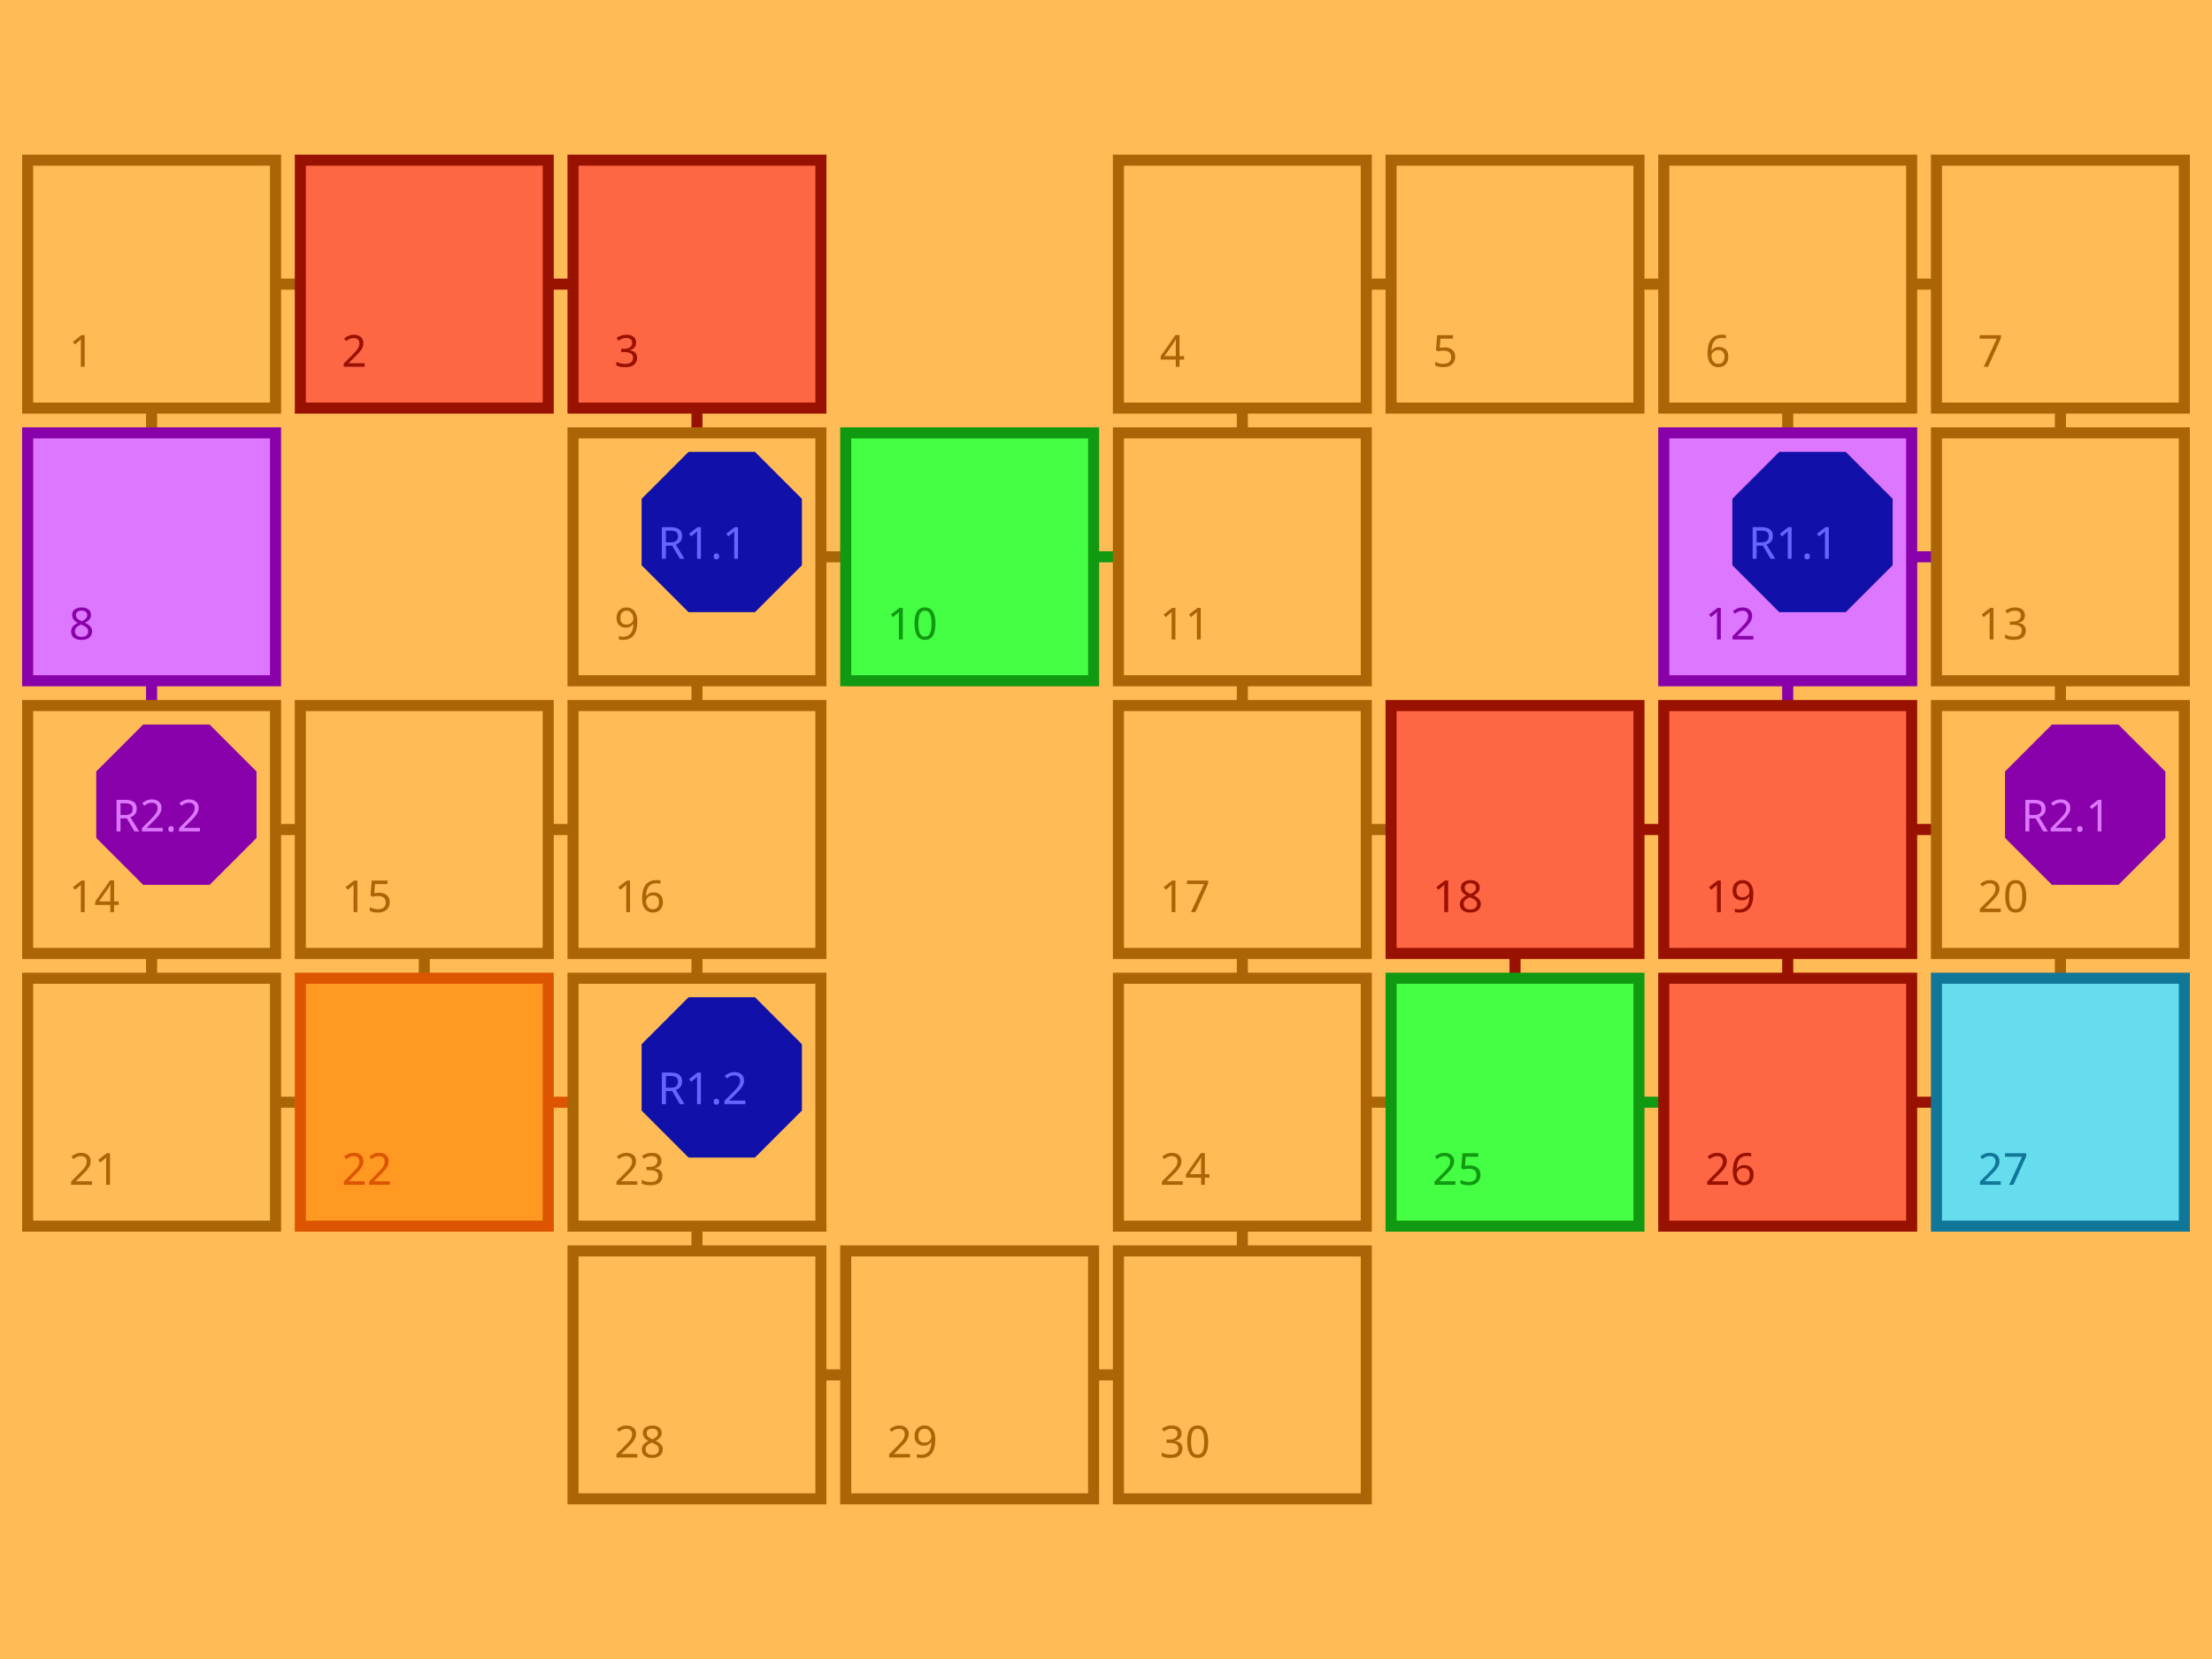
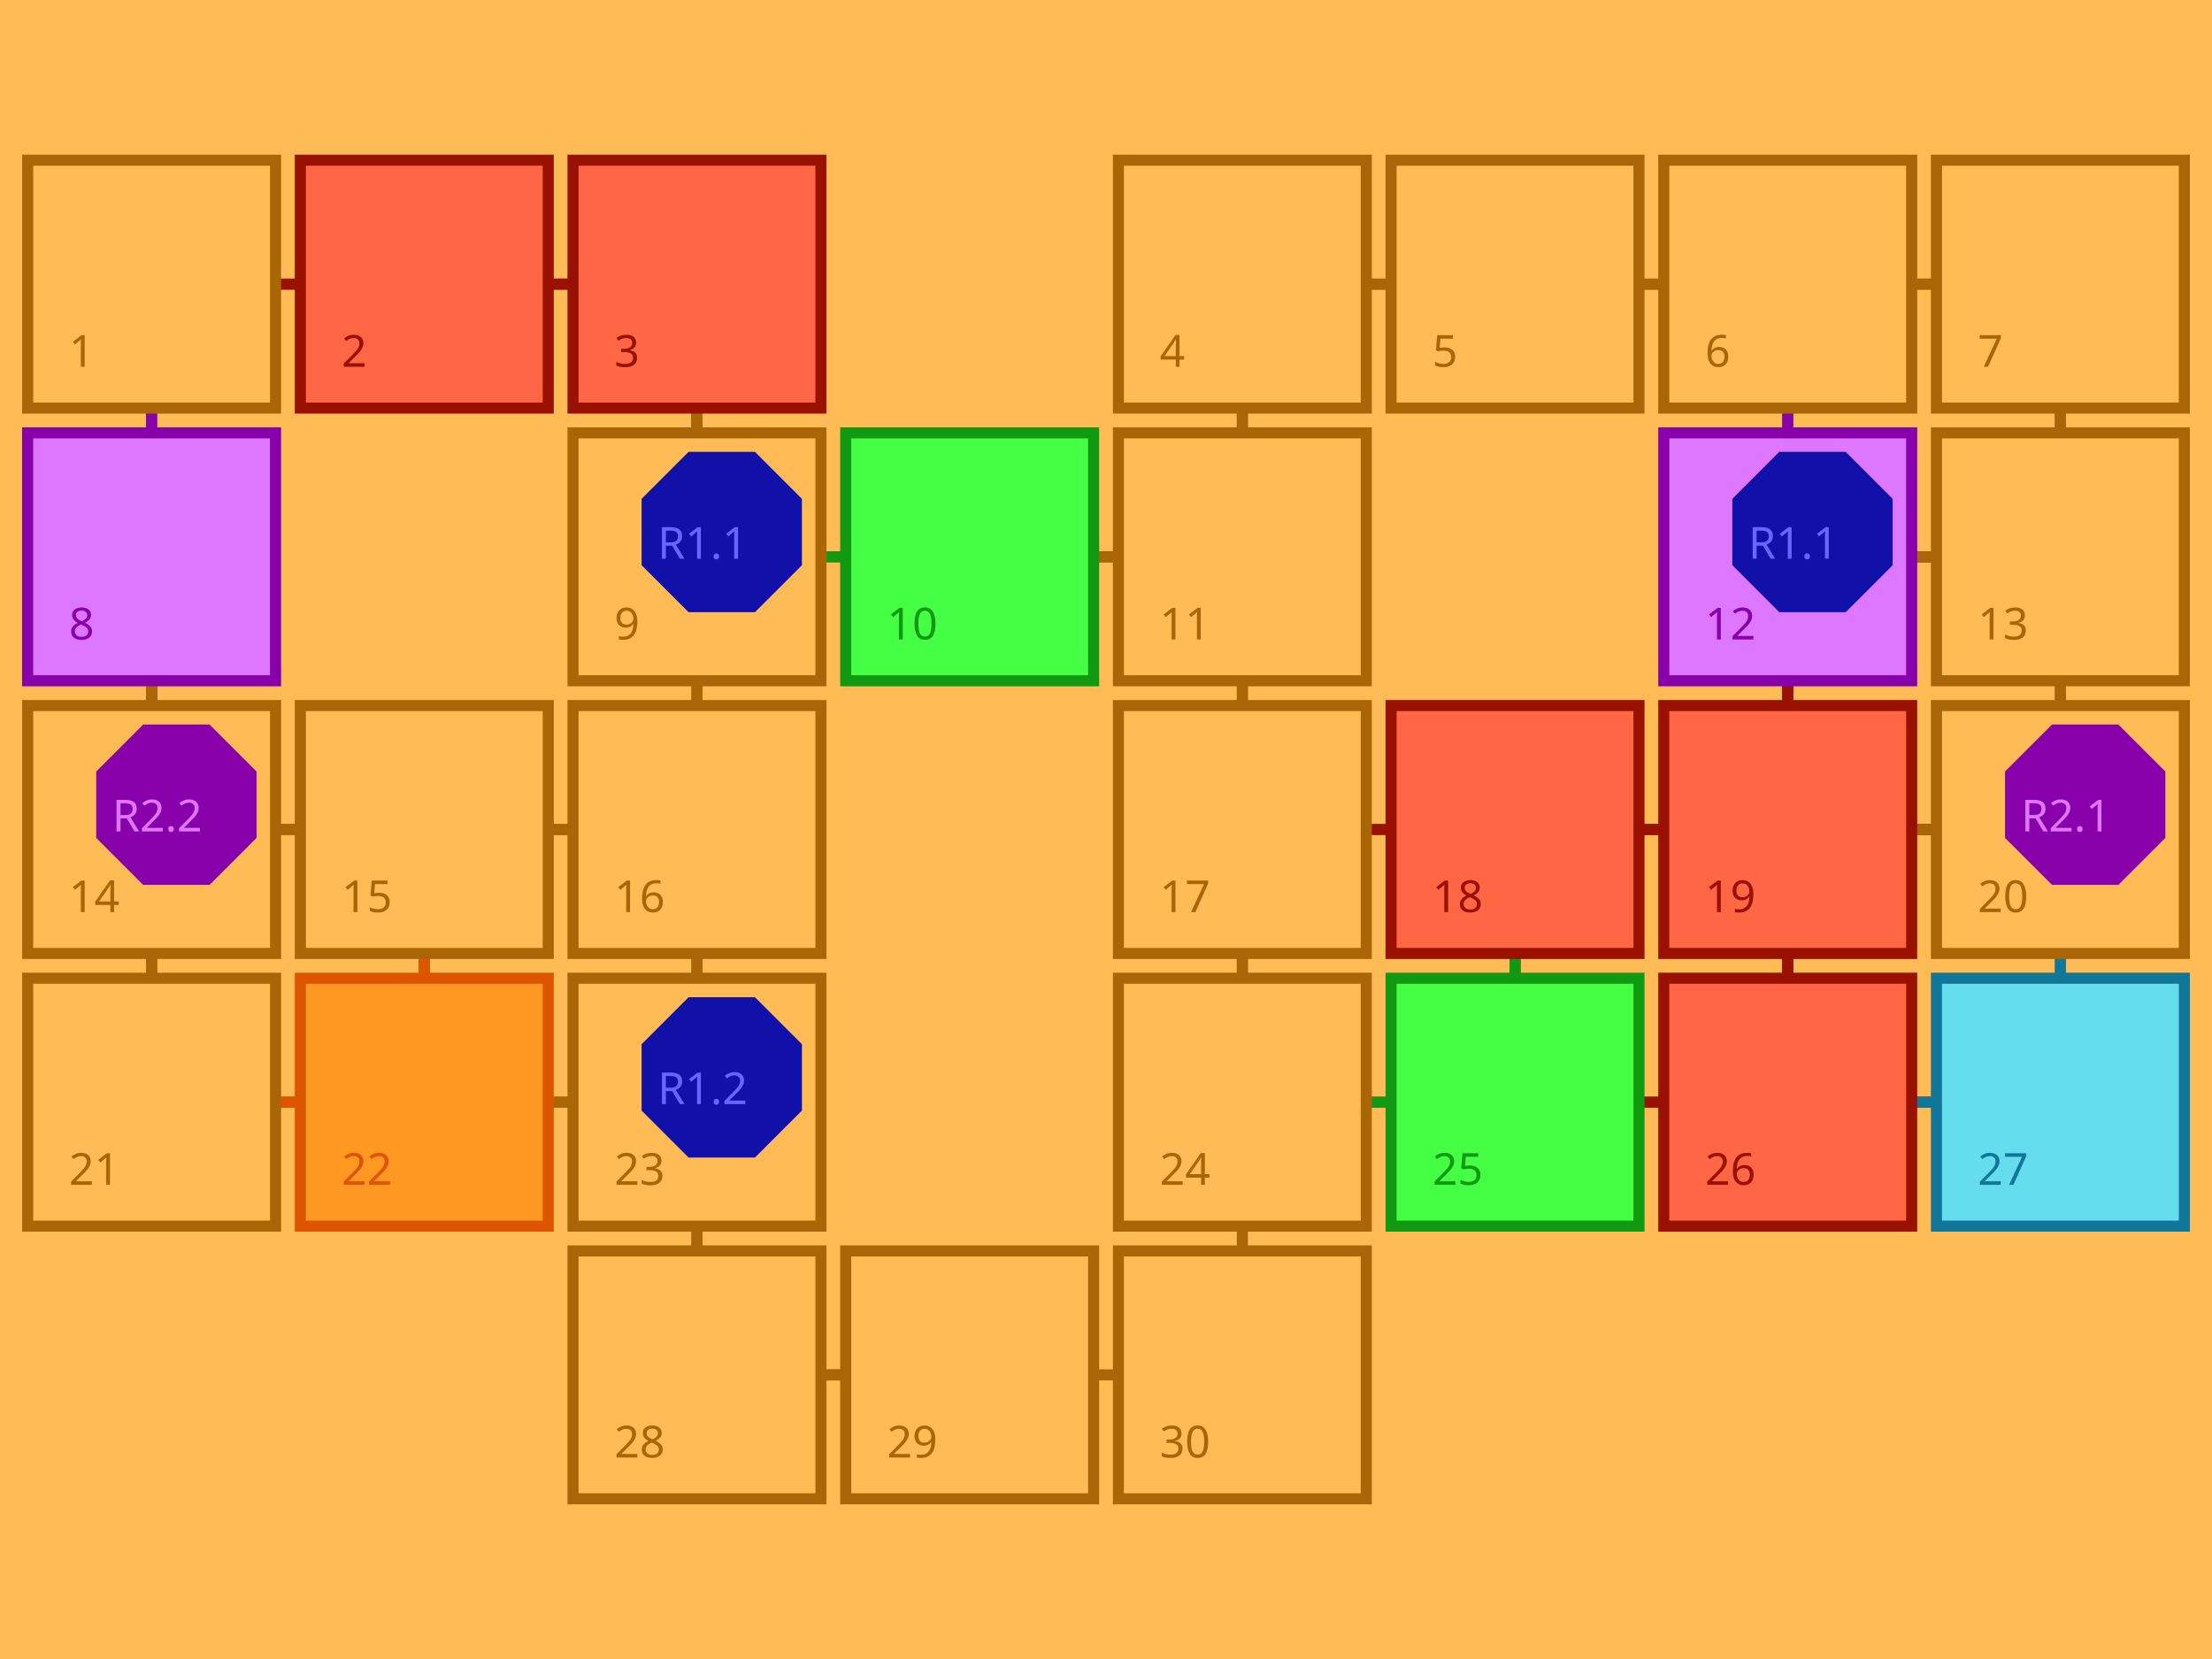
<svg width="800" height="600">
  <polygon points="0,0 0,600 800,600 800,0" fill="#ffbb55" />
  <circle r="4" cx="54.828" cy="102.759" fill="#aa6606" />
  <circle r="4" cx="153.448" cy="102.759" fill="#991100" />
  <circle r="4" cx="252.069" cy="102.759" fill="#991100" />
  <circle r="4" cx="449.31" cy="102.759" fill="#aa6606" />
  <circle r="4" cx="547.931" cy="102.759" fill="#aa6606" />
  <circle r="4" cx="646.552" cy="102.759" fill="#aa6606" />
  <circle r="4" cx="745.172" cy="102.759" fill="#aa6606" />
  <circle r="4" cx="54.828" cy="201.379" fill="#8800aa" />
  <circle r="4" cx="252.069" cy="201.379" fill="#aa6606" />
  <circle r="4" cx="350.69" cy="201.379" fill="#119911" />
  <circle r="4" cx="449.31" cy="201.379" fill="#aa6606" />
  <circle r="4" cx="646.552" cy="201.379" fill="#8800aa" />
  <circle r="4" cx="745.172" cy="201.379" fill="#aa6606" />
  <circle r="4" cx="54.828" cy="300.0" fill="#aa6606" />
  <circle r="4" cx="153.448" cy="300.0" fill="#aa6606" />
  <circle r="4" cx="252.069" cy="300.0" fill="#aa6606" />
  <circle r="4" cx="449.31" cy="300.0" fill="#aa6606" />
  <circle r="4" cx="547.931" cy="300.0" fill="#991100" />
  <circle r="4" cx="646.552" cy="300.0" fill="#991100" />
  <circle r="4" cx="745.172" cy="300.0" fill="#aa6606" />
  <circle r="4" cx="54.828" cy="398.621" fill="#aa6606" />
  <circle r="4" cx="153.448" cy="398.621" fill="#dd5500" />
  <circle r="4" cx="252.069" cy="398.621" fill="#aa6606" />
  <circle r="4" cx="449.31" cy="398.621" fill="#aa6606" />
  <circle r="4" cx="547.931" cy="398.621" fill="#119911" />
  <circle r="4" cx="646.552" cy="398.621" fill="#991100" />
  <circle r="4" cx="745.172" cy="398.621" fill="#117799" />
  <circle r="4" cx="252.069" cy="497.241" fill="#aa6606" />
  <circle r="4" cx="350.69" cy="497.241" fill="#aa6606" />
  <circle r="4" cx="449.31" cy="497.241" fill="#aa6606" />
+   <line x1="54.828" y1="102.759" x2="54.828" y2="102.759" style="stroke:#aa6606;stroke-width:4" />
  <line x1="54.828" y1="102.759" x2="153.448" y2="102.759" style="stroke:#aa6606;stroke-width:4" />
  <line x1="54.828" y1="102.759" x2="54.828" y2="201.379" style="stroke:#aa6606;stroke-width:4" />
+   <line x1="153.448" y1="102.759" x2="54.828" y2="102.759" style="stroke:#991100;stroke-width:4" />
+   <line x1="153.448" y1="102.759" x2="153.448" y2="102.759" style="stroke:#991100;stroke-width:4" />
  <line x1="153.448" y1="102.759" x2="252.069" y2="102.759" style="stroke:#991100;stroke-width:4" />
+   <line x1="252.069" y1="102.759" x2="153.448" y2="102.759" style="stroke:#991100;stroke-width:4" />
+   <line x1="252.069" y1="102.759" x2="252.069" y2="102.759" style="stroke:#991100;stroke-width:4" />
  <line x1="252.069" y1="102.759" x2="252.069" y2="201.379" style="stroke:#991100;stroke-width:4" />
+   <line x1="449.31" y1="102.759" x2="449.31" y2="102.759" style="stroke:#aa6606;stroke-width:4" />
  <line x1="449.31" y1="102.759" x2="547.931" y2="102.759" style="stroke:#aa6606;stroke-width:4" />
  <line x1="449.31" y1="102.759" x2="449.31" y2="201.379" style="stroke:#aa6606;stroke-width:4" />
+   <line x1="547.931" y1="102.759" x2="449.31" y2="102.759" style="stroke:#aa6606;stroke-width:4" />
+   <line x1="547.931" y1="102.759" x2="547.931" y2="102.759" style="stroke:#aa6606;stroke-width:4" />
  <line x1="547.931" y1="102.759" x2="646.552" y2="102.759" style="stroke:#aa6606;stroke-width:4" />
+   <line x1="646.552" y1="102.759" x2="547.931" y2="102.759" style="stroke:#aa6606;stroke-width:4" />
+   <line x1="646.552" y1="102.759" x2="646.552" y2="102.759" style="stroke:#aa6606;stroke-width:4" />
  <line x1="646.552" y1="102.759" x2="745.172" y2="102.759" style="stroke:#aa6606;stroke-width:4" />
  <line x1="646.552" y1="102.759" x2="646.552" y2="201.379" style="stroke:#aa6606;stroke-width:4" />
+   <line x1="745.172" y1="102.759" x2="646.552" y2="102.759" style="stroke:#aa6606;stroke-width:4" />
+   <line x1="745.172" y1="102.759" x2="745.172" y2="102.759" style="stroke:#aa6606;stroke-width:4" />
  <line x1="745.172" y1="102.759" x2="745.172" y2="201.379" style="stroke:#aa6606;stroke-width:4" />
+   <line x1="54.828" y1="201.379" x2="54.828" y2="102.759" style="stroke:#8800aa;stroke-width:4" />
+   <line x1="54.828" y1="201.379" x2="54.828" y2="201.379" style="stroke:#8800aa;stroke-width:4" />
  <line x1="54.828" y1="201.379" x2="54.828" y2="300.0" style="stroke:#8800aa;stroke-width:4" />
+   <line x1="252.069" y1="201.379" x2="252.069" y2="102.759" style="stroke:#aa6606;stroke-width:4" />
+   <line x1="252.069" y1="201.379" x2="252.069" y2="201.379" style="stroke:#aa6606;stroke-width:4" />
  <line x1="252.069" y1="201.379" x2="350.69" y2="201.379" style="stroke:#aa6606;stroke-width:4" />
  <line x1="252.069" y1="201.379" x2="252.069" y2="300.0" style="stroke:#aa6606;stroke-width:4" />
+   <line x1="350.69" y1="201.379" x2="252.069" y2="201.379" style="stroke:#119911;stroke-width:4" />
+   <line x1="350.69" y1="201.379" x2="350.69" y2="201.379" style="stroke:#119911;stroke-width:4" />
  <line x1="350.69" y1="201.379" x2="449.31" y2="201.379" style="stroke:#119911;stroke-width:4" />
+   <line x1="449.31" y1="201.379" x2="449.31" y2="102.759" style="stroke:#aa6606;stroke-width:4" />
+   <line x1="449.31" y1="201.379" x2="350.69" y2="201.379" style="stroke:#aa6606;stroke-width:4" />
+   <line x1="449.31" y1="201.379" x2="449.31" y2="201.379" style="stroke:#aa6606;stroke-width:4" />
  <line x1="449.31" y1="201.379" x2="449.31" y2="300.0" style="stroke:#aa6606;stroke-width:4" />
+   <line x1="646.552" y1="201.379" x2="646.552" y2="102.759" style="stroke:#8800aa;stroke-width:4" />
+   <line x1="646.552" y1="201.379" x2="646.552" y2="201.379" style="stroke:#8800aa;stroke-width:4" />
  <line x1="646.552" y1="201.379" x2="745.172" y2="201.379" style="stroke:#8800aa;stroke-width:4" />
  <line x1="646.552" y1="201.379" x2="646.552" y2="300.0" style="stroke:#8800aa;stroke-width:4" />
+   <line x1="745.172" y1="201.379" x2="745.172" y2="102.759" style="stroke:#aa6606;stroke-width:4" />
+   <line x1="745.172" y1="201.379" x2="646.552" y2="201.379" style="stroke:#aa6606;stroke-width:4" />
+   <line x1="745.172" y1="201.379" x2="745.172" y2="201.379" style="stroke:#aa6606;stroke-width:4" />
  <line x1="745.172" y1="201.379" x2="745.172" y2="300.0" style="stroke:#aa6606;stroke-width:4" />
+   <line x1="54.828" y1="300.0" x2="54.828" y2="201.379" style="stroke:#aa6606;stroke-width:4" />
+   <line x1="54.828" y1="300.0" x2="54.828" y2="300.0" style="stroke:#aa6606;stroke-width:4" />
  <line x1="54.828" y1="300.0" x2="153.448" y2="300.0" style="stroke:#aa6606;stroke-width:4" />
  <line x1="54.828" y1="300.0" x2="54.828" y2="398.621" style="stroke:#aa6606;stroke-width:4" />
+   <line x1="153.448" y1="300.0" x2="54.828" y2="300.0" style="stroke:#aa6606;stroke-width:4" />
+   <line x1="153.448" y1="300.0" x2="153.448" y2="300.0" style="stroke:#aa6606;stroke-width:4" />
  <line x1="153.448" y1="300.0" x2="252.069" y2="300.0" style="stroke:#aa6606;stroke-width:4" />
  <line x1="153.448" y1="300.0" x2="153.448" y2="398.621" style="stroke:#aa6606;stroke-width:4" />
+   <line x1="252.069" y1="300.0" x2="252.069" y2="201.379" style="stroke:#aa6606;stroke-width:4" />
+   <line x1="252.069" y1="300.0" x2="153.448" y2="300.0" style="stroke:#aa6606;stroke-width:4" />
+   <line x1="252.069" y1="300.0" x2="252.069" y2="300.0" style="stroke:#aa6606;stroke-width:4" />
  <line x1="252.069" y1="300.0" x2="252.069" y2="398.621" style="stroke:#aa6606;stroke-width:4" />
+   <line x1="449.31" y1="300.0" x2="449.31" y2="201.379" style="stroke:#aa6606;stroke-width:4" />
+   <line x1="449.31" y1="300.0" x2="449.31" y2="300.0" style="stroke:#aa6606;stroke-width:4" />
  <line x1="449.31" y1="300.0" x2="547.931" y2="300.0" style="stroke:#aa6606;stroke-width:4" />
  <line x1="449.31" y1="300.0" x2="449.31" y2="398.621" style="stroke:#aa6606;stroke-width:4" />
+   <line x1="547.931" y1="300.0" x2="449.31" y2="300.0" style="stroke:#991100;stroke-width:4" />
+   <line x1="547.931" y1="300.0" x2="547.931" y2="300.0" style="stroke:#991100;stroke-width:4" />
  <line x1="547.931" y1="300.0" x2="646.552" y2="300.0" style="stroke:#991100;stroke-width:4" />
  <line x1="547.931" y1="300.0" x2="547.931" y2="398.621" style="stroke:#991100;stroke-width:4" />
+   <line x1="646.552" y1="300.0" x2="646.552" y2="201.379" style="stroke:#991100;stroke-width:4" />
+   <line x1="646.552" y1="300.0" x2="547.931" y2="300.0" style="stroke:#991100;stroke-width:4" />
+   <line x1="646.552" y1="300.0" x2="646.552" y2="300.0" style="stroke:#991100;stroke-width:4" />
  <line x1="646.552" y1="300.0" x2="745.172" y2="300.0" style="stroke:#991100;stroke-width:4" />
  <line x1="646.552" y1="300.0" x2="646.552" y2="398.621" style="stroke:#991100;stroke-width:4" />
+   <line x1="745.172" y1="300.0" x2="745.172" y2="201.379" style="stroke:#aa6606;stroke-width:4" />
+   <line x1="745.172" y1="300.0" x2="646.552" y2="300.0" style="stroke:#aa6606;stroke-width:4" />
+   <line x1="745.172" y1="300.0" x2="745.172" y2="300.0" style="stroke:#aa6606;stroke-width:4" />
  <line x1="745.172" y1="300.0" x2="745.172" y2="398.621" style="stroke:#aa6606;stroke-width:4" />
+   <line x1="54.828" y1="398.621" x2="54.828" y2="300.0" style="stroke:#aa6606;stroke-width:4" />
+   <line x1="54.828" y1="398.621" x2="54.828" y2="398.621" style="stroke:#aa6606;stroke-width:4" />
  <line x1="54.828" y1="398.621" x2="153.448" y2="398.621" style="stroke:#aa6606;stroke-width:4" />
+   <line x1="153.448" y1="398.621" x2="153.448" y2="300.0" style="stroke:#dd5500;stroke-width:4" />
+   <line x1="153.448" y1="398.621" x2="54.828" y2="398.621" style="stroke:#dd5500;stroke-width:4" />
+   <line x1="153.448" y1="398.621" x2="153.448" y2="398.621" style="stroke:#dd5500;stroke-width:4" />
  <line x1="153.448" y1="398.621" x2="252.069" y2="398.621" style="stroke:#dd5500;stroke-width:4" />
+   <line x1="252.069" y1="398.621" x2="252.069" y2="300.0" style="stroke:#aa6606;stroke-width:4" />
+   <line x1="252.069" y1="398.621" x2="153.448" y2="398.621" style="stroke:#aa6606;stroke-width:4" />
+   <line x1="252.069" y1="398.621" x2="252.069" y2="398.621" style="stroke:#aa6606;stroke-width:4" />
  <line x1="252.069" y1="398.621" x2="252.069" y2="497.241" style="stroke:#aa6606;stroke-width:4" />
+   <line x1="449.31" y1="398.621" x2="449.31" y2="300.0" style="stroke:#aa6606;stroke-width:4" />
+   <line x1="449.31" y1="398.621" x2="449.31" y2="398.621" style="stroke:#aa6606;stroke-width:4" />
  <line x1="449.31" y1="398.621" x2="547.931" y2="398.621" style="stroke:#aa6606;stroke-width:4" />
  <line x1="449.31" y1="398.621" x2="449.31" y2="497.241" style="stroke:#aa6606;stroke-width:4" />
+   <line x1="547.931" y1="398.621" x2="547.931" y2="300.0" style="stroke:#119911;stroke-width:4" />
+   <line x1="547.931" y1="398.621" x2="449.31" y2="398.621" style="stroke:#119911;stroke-width:4" />
+   <line x1="547.931" y1="398.621" x2="547.931" y2="398.621" style="stroke:#119911;stroke-width:4" />
  <line x1="547.931" y1="398.621" x2="646.552" y2="398.621" style="stroke:#119911;stroke-width:4" />
+   <line x1="646.552" y1="398.621" x2="646.552" y2="300.0" style="stroke:#991100;stroke-width:4" />
+   <line x1="646.552" y1="398.621" x2="547.931" y2="398.621" style="stroke:#991100;stroke-width:4" />
+   <line x1="646.552" y1="398.621" x2="646.552" y2="398.621" style="stroke:#991100;stroke-width:4" />
  <line x1="646.552" y1="398.621" x2="745.172" y2="398.621" style="stroke:#991100;stroke-width:4" />
+   <line x1="745.172" y1="398.621" x2="745.172" y2="300.0" style="stroke:#117799;stroke-width:4" />
+   <line x1="745.172" y1="398.621" x2="646.552" y2="398.621" style="stroke:#117799;stroke-width:4" />
+   <line x1="745.172" y1="398.621" x2="745.172" y2="398.621" style="stroke:#117799;stroke-width:4" />
+   <line x1="252.069" y1="497.241" x2="252.069" y2="398.621" style="stroke:#aa6606;stroke-width:4" />
+   <line x1="252.069" y1="497.241" x2="252.069" y2="497.241" style="stroke:#aa6606;stroke-width:4" />
  <line x1="252.069" y1="497.241" x2="350.69" y2="497.241" style="stroke:#aa6606;stroke-width:4" />
+   <line x1="350.69" y1="497.241" x2="252.069" y2="497.241" style="stroke:#aa6606;stroke-width:4" />
+   <line x1="350.69" y1="497.241" x2="350.69" y2="497.241" style="stroke:#aa6606;stroke-width:4" />
  <line x1="350.69" y1="497.241" x2="449.31" y2="497.241" style="stroke:#aa6606;stroke-width:4" />
  <polygon points="10.0,57.931 99.655,57.931 99.655,147.586 10.0,147.586" style="fill:#ffbb55;stroke:#aa6606;stroke-width:4" />
  <polygon points="108.621,57.931 198.276,57.931 198.276,147.586 108.621,147.586" style="fill:#ff6644;stroke:#991100;stroke-width:4" />
  <polygon points="207.241,57.931 296.897,57.931 296.897,147.586 207.241,147.586" style="fill:#ff6644;stroke:#991100;stroke-width:4" />
  <polygon points="404.483,57.931 494.138,57.931 494.138,147.586 404.483,147.586" style="fill:#ffbb55;stroke:#aa6606;stroke-width:4" />
  <polygon points="503.103,57.931 592.759,57.931 592.759,147.586 503.103,147.586" style="fill:#ffbb55;stroke:#aa6606;stroke-width:4" />
  <polygon points="601.724,57.931 691.379,57.931 691.379,147.586 601.724,147.586" style="fill:#ffbb55;stroke:#aa6606;stroke-width:4" />
  <polygon points="700.345,57.931 790.0,57.931 790.0,147.586 700.345,147.586" style="fill:#ffbb55;stroke:#aa6606;stroke-width:4" />
  <polygon points="10.0,156.552 99.655,156.552 99.655,246.207 10.0,246.207" style="fill:#dd77ff;stroke:#8800aa;stroke-width:4" />
  <polygon points="207.241,156.552 296.897,156.552 296.897,246.207 207.241,246.207" style="fill:#ffbb55;stroke:#aa6606;stroke-width:4" />
  <polygon points="305.862,156.552 395.517,156.552 395.517,246.207 305.862,246.207" style="fill:#44ff44;stroke:#119911;stroke-width:4" />
  <polygon points="404.483,156.552 494.138,156.552 494.138,246.207 404.483,246.207" style="fill:#ffbb55;stroke:#aa6606;stroke-width:4" />
  <polygon points="601.724,156.552 691.379,156.552 691.379,246.207 601.724,246.207" style="fill:#dd77ff;stroke:#8800aa;stroke-width:4" />
  <polygon points="700.345,156.552 790.0,156.552 790.0,246.207 700.345,246.207" style="fill:#ffbb55;stroke:#aa6606;stroke-width:4" />
  <polygon points="10.0,255.172 99.655,255.172 99.655,344.828 10.0,344.828" style="fill:#ffbb55;stroke:#aa6606;stroke-width:4" />
  <polygon points="108.621,255.172 198.276,255.172 198.276,344.828 108.621,344.828" style="fill:#ffbb55;stroke:#aa6606;stroke-width:4" />
  <polygon points="207.241,255.172 296.897,255.172 296.897,344.828 207.241,344.828" style="fill:#ffbb55;stroke:#aa6606;stroke-width:4" />
  <polygon points="404.483,255.172 494.138,255.172 494.138,344.828 404.483,344.828" style="fill:#ffbb55;stroke:#aa6606;stroke-width:4" />
  <polygon points="503.103,255.172 592.759,255.172 592.759,344.828 503.103,344.828" style="fill:#ff6644;stroke:#991100;stroke-width:4" />
  <polygon points="601.724,255.172 691.379,255.172 691.379,344.828 601.724,344.828" style="fill:#ff6644;stroke:#991100;stroke-width:4" />
  <polygon points="700.345,255.172 790.0,255.172 790.0,344.828 700.345,344.828" style="fill:#ffbb55;stroke:#aa6606;stroke-width:4" />
  <polygon points="10.0,353.793 99.655,353.793 99.655,443.448 10.0,443.448" style="fill:#ffbb55;stroke:#aa6606;stroke-width:4" />
  <polygon points="108.621,353.793 198.276,353.793 198.276,443.448 108.621,443.448" style="fill:#ff9922;stroke:#dd5500;stroke-width:4" />
  <polygon points="207.241,353.793 296.897,353.793 296.897,443.448 207.241,443.448" style="fill:#ffbb55;stroke:#aa6606;stroke-width:4" />
  <polygon points="404.483,353.793 494.138,353.793 494.138,443.448 404.483,443.448" style="fill:#ffbb55;stroke:#aa6606;stroke-width:4" />
  <polygon points="503.103,353.793 592.759,353.793 592.759,443.448 503.103,443.448" style="fill:#44ff44;stroke:#119911;stroke-width:4" />
  <polygon points="601.724,353.793 691.379,353.793 691.379,443.448 601.724,443.448" style="fill:#ff6644;stroke:#991100;stroke-width:4" />
  <polygon points="700.345,353.793 790.0,353.793 790.0,443.448 700.345,443.448" style="fill:#66ddee;stroke:#117799;stroke-width:4" />
  <polygon points="207.241,452.414 296.897,452.414 296.897,542.069 207.241,542.069" style="fill:#ffbb55;stroke:#aa6606;stroke-width:4" />
  <polygon points="305.862,452.414 395.517,452.414 395.517,542.069 305.862,542.069" style="fill:#ffbb55;stroke:#aa6606;stroke-width:4" />
  <polygon points="404.483,452.414 494.138,452.414 494.138,542.069 404.483,542.069" style="fill:#ffbb55;stroke:#aa6606;stroke-width:4" />
  <text x="24.943" y="132.644" fill="#aa6606" font-family="Verdana" font-size="16">1</text>" /&gt;
<text x="123.563" y="132.644" fill="#991100" font-family="Verdana" font-size="16">2</text>" /&gt;
<text x="222.184" y="132.644" fill="#991100" font-family="Verdana" font-size="16">3</text>" /&gt;
<text x="419.425" y="132.644" fill="#aa6606" font-family="Verdana" font-size="16">4</text>" /&gt;
<text x="518.046" y="132.644" fill="#aa6606" font-family="Verdana" font-size="16">5</text>" /&gt;
<text x="616.667" y="132.644" fill="#aa6606" font-family="Verdana" font-size="16">6</text>" /&gt;
<text x="715.287" y="132.644" fill="#aa6606" font-family="Verdana" font-size="16">7</text>" /&gt;
<text x="24.943" y="231.264" fill="#8800aa" font-family="Verdana" font-size="16">8</text>" /&gt;
<text x="222.184" y="231.264" fill="#aa6606" font-family="Verdana" font-size="16">9</text>" /&gt;
<text x="320.805" y="231.264" fill="#119911" font-family="Verdana" font-size="16">10</text>" /&gt;
<text x="419.425" y="231.264" fill="#aa6606" font-family="Verdana" font-size="16">11</text>" /&gt;
<text x="616.667" y="231.264" fill="#8800aa" font-family="Verdana" font-size="16">12</text>" /&gt;
<text x="715.287" y="231.264" fill="#aa6606" font-family="Verdana" font-size="16">13</text>" /&gt;
<text x="24.943" y="329.885" fill="#aa6606" font-family="Verdana" font-size="16">14</text>" /&gt;
<text x="123.563" y="329.885" fill="#aa6606" font-family="Verdana" font-size="16">15</text>" /&gt;
<text x="222.184" y="329.885" fill="#aa6606" font-family="Verdana" font-size="16">16</text>" /&gt;
<text x="419.425" y="329.885" fill="#aa6606" font-family="Verdana" font-size="16">17</text>" /&gt;
<text x="518.046" y="329.885" fill="#991100" font-family="Verdana" font-size="16">18</text>" /&gt;
<text x="616.667" y="329.885" fill="#991100" font-family="Verdana" font-size="16">19</text>" /&gt;
<text x="715.287" y="329.885" fill="#aa6606" font-family="Verdana" font-size="16">20</text>" /&gt;
<text x="24.943" y="428.506" fill="#aa6606" font-family="Verdana" font-size="16">21</text>" /&gt;
<text x="123.563" y="428.506" fill="#dd5500" font-family="Verdana" font-size="16">22</text>" /&gt;
<text x="222.184" y="428.506" fill="#aa6606" font-family="Verdana" font-size="16">23</text>" /&gt;
<text x="419.425" y="428.506" fill="#aa6606" font-family="Verdana" font-size="16">24</text>" /&gt;
<text x="518.046" y="428.506" fill="#119911" font-family="Verdana" font-size="16">25</text>" /&gt;
<text x="616.667" y="428.506" fill="#991100" font-family="Verdana" font-size="16">26</text>" /&gt;
<text x="715.287" y="428.506" fill="#117799" font-family="Verdana" font-size="16">27</text>" /&gt;
<text x="222.184" y="527.126" fill="#aa6606" font-family="Verdana" font-size="16">28</text>" /&gt;
<text x="320.805" y="527.126" fill="#aa6606" font-family="Verdana" font-size="16">29</text>" /&gt;
<text x="419.425" y="527.126" fill="#aa6606" font-family="Verdana" font-size="16">30</text>" /&gt;
<polygon points="232.044,180.405 249.026,163.423 273.043,163.423 290.025,180.405 290.025,204.422 273.043,221.404 249.026,221.404 232.044,204.422" fill="#1111aa" />
  <text x="237.842" y="202.077" fill="#6666ff" font-family="Verdana" font-size="16">R1.1</text>" /&gt;
<polygon points="626.527,180.405 643.509,163.423 667.526,163.423 684.508,180.405 684.508,204.422 667.526,221.404 643.509,221.404 626.527,204.422" fill="#1111aa" />
  <text x="632.325" y="202.077" fill="#6666ff" font-family="Verdana" font-size="16">R1.1</text>" /&gt;
<polygon points="34.802,279.026 51.785,262.044 75.801,262.044 92.784,279.026 92.784,303.043 75.801,320.025 51.785,320.025 34.802,303.043" fill="#8800aa" />
  <text x="40.601" y="300.698" fill="#dd77ff" font-family="Verdana" font-size="16">R2.2</text>" /&gt;
<polygon points="725.147,279.026 742.13,262.044 766.146,262.044 783.129,279.026 783.129,303.043 766.146,320.025 742.13,320.025 725.147,303.043" fill="#8800aa" />
  <text x="730.945" y="300.698" fill="#dd77ff" font-family="Verdana" font-size="16">R2.1</text>" /&gt;
<polygon points="232.044,377.647 249.026,360.664 273.043,360.664 290.025,377.647 290.025,401.664 273.043,418.646 249.026,418.646 232.044,401.664" fill="#1111aa" />
  <text x="237.842" y="399.319" fill="#6666ff" font-family="Verdana" font-size="16">R1.2</text>" /&gt;
</svg>
